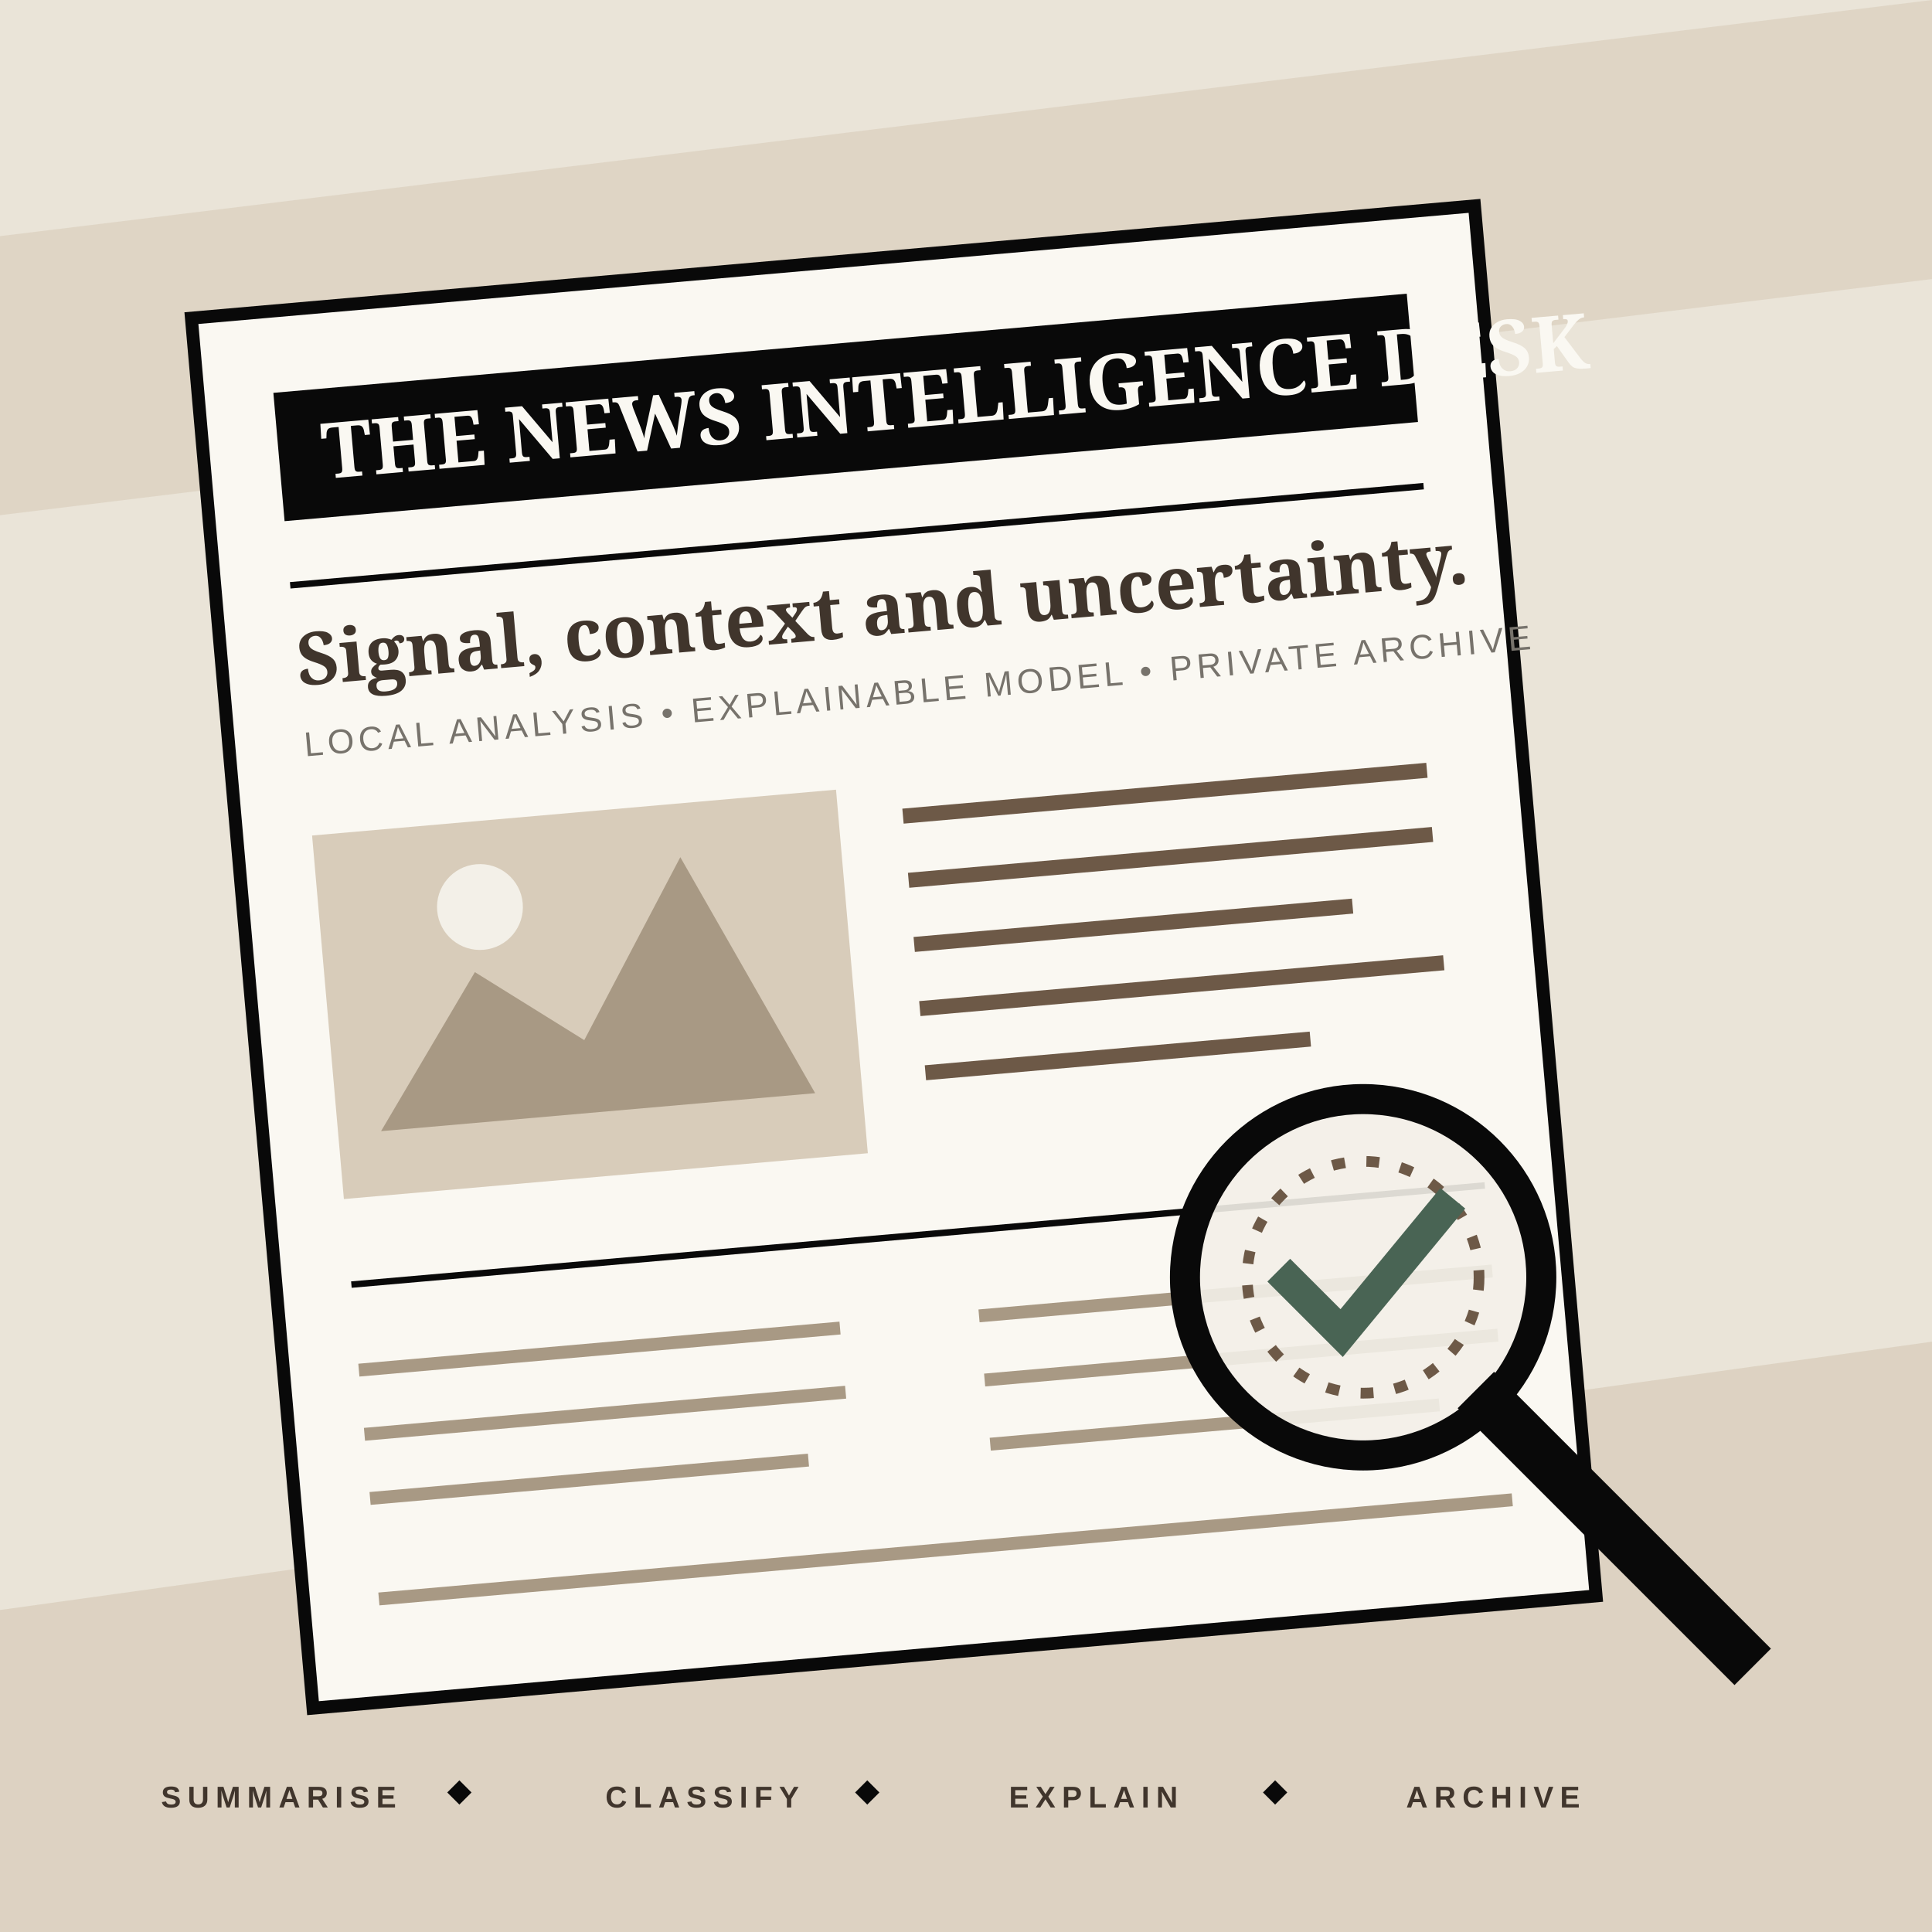
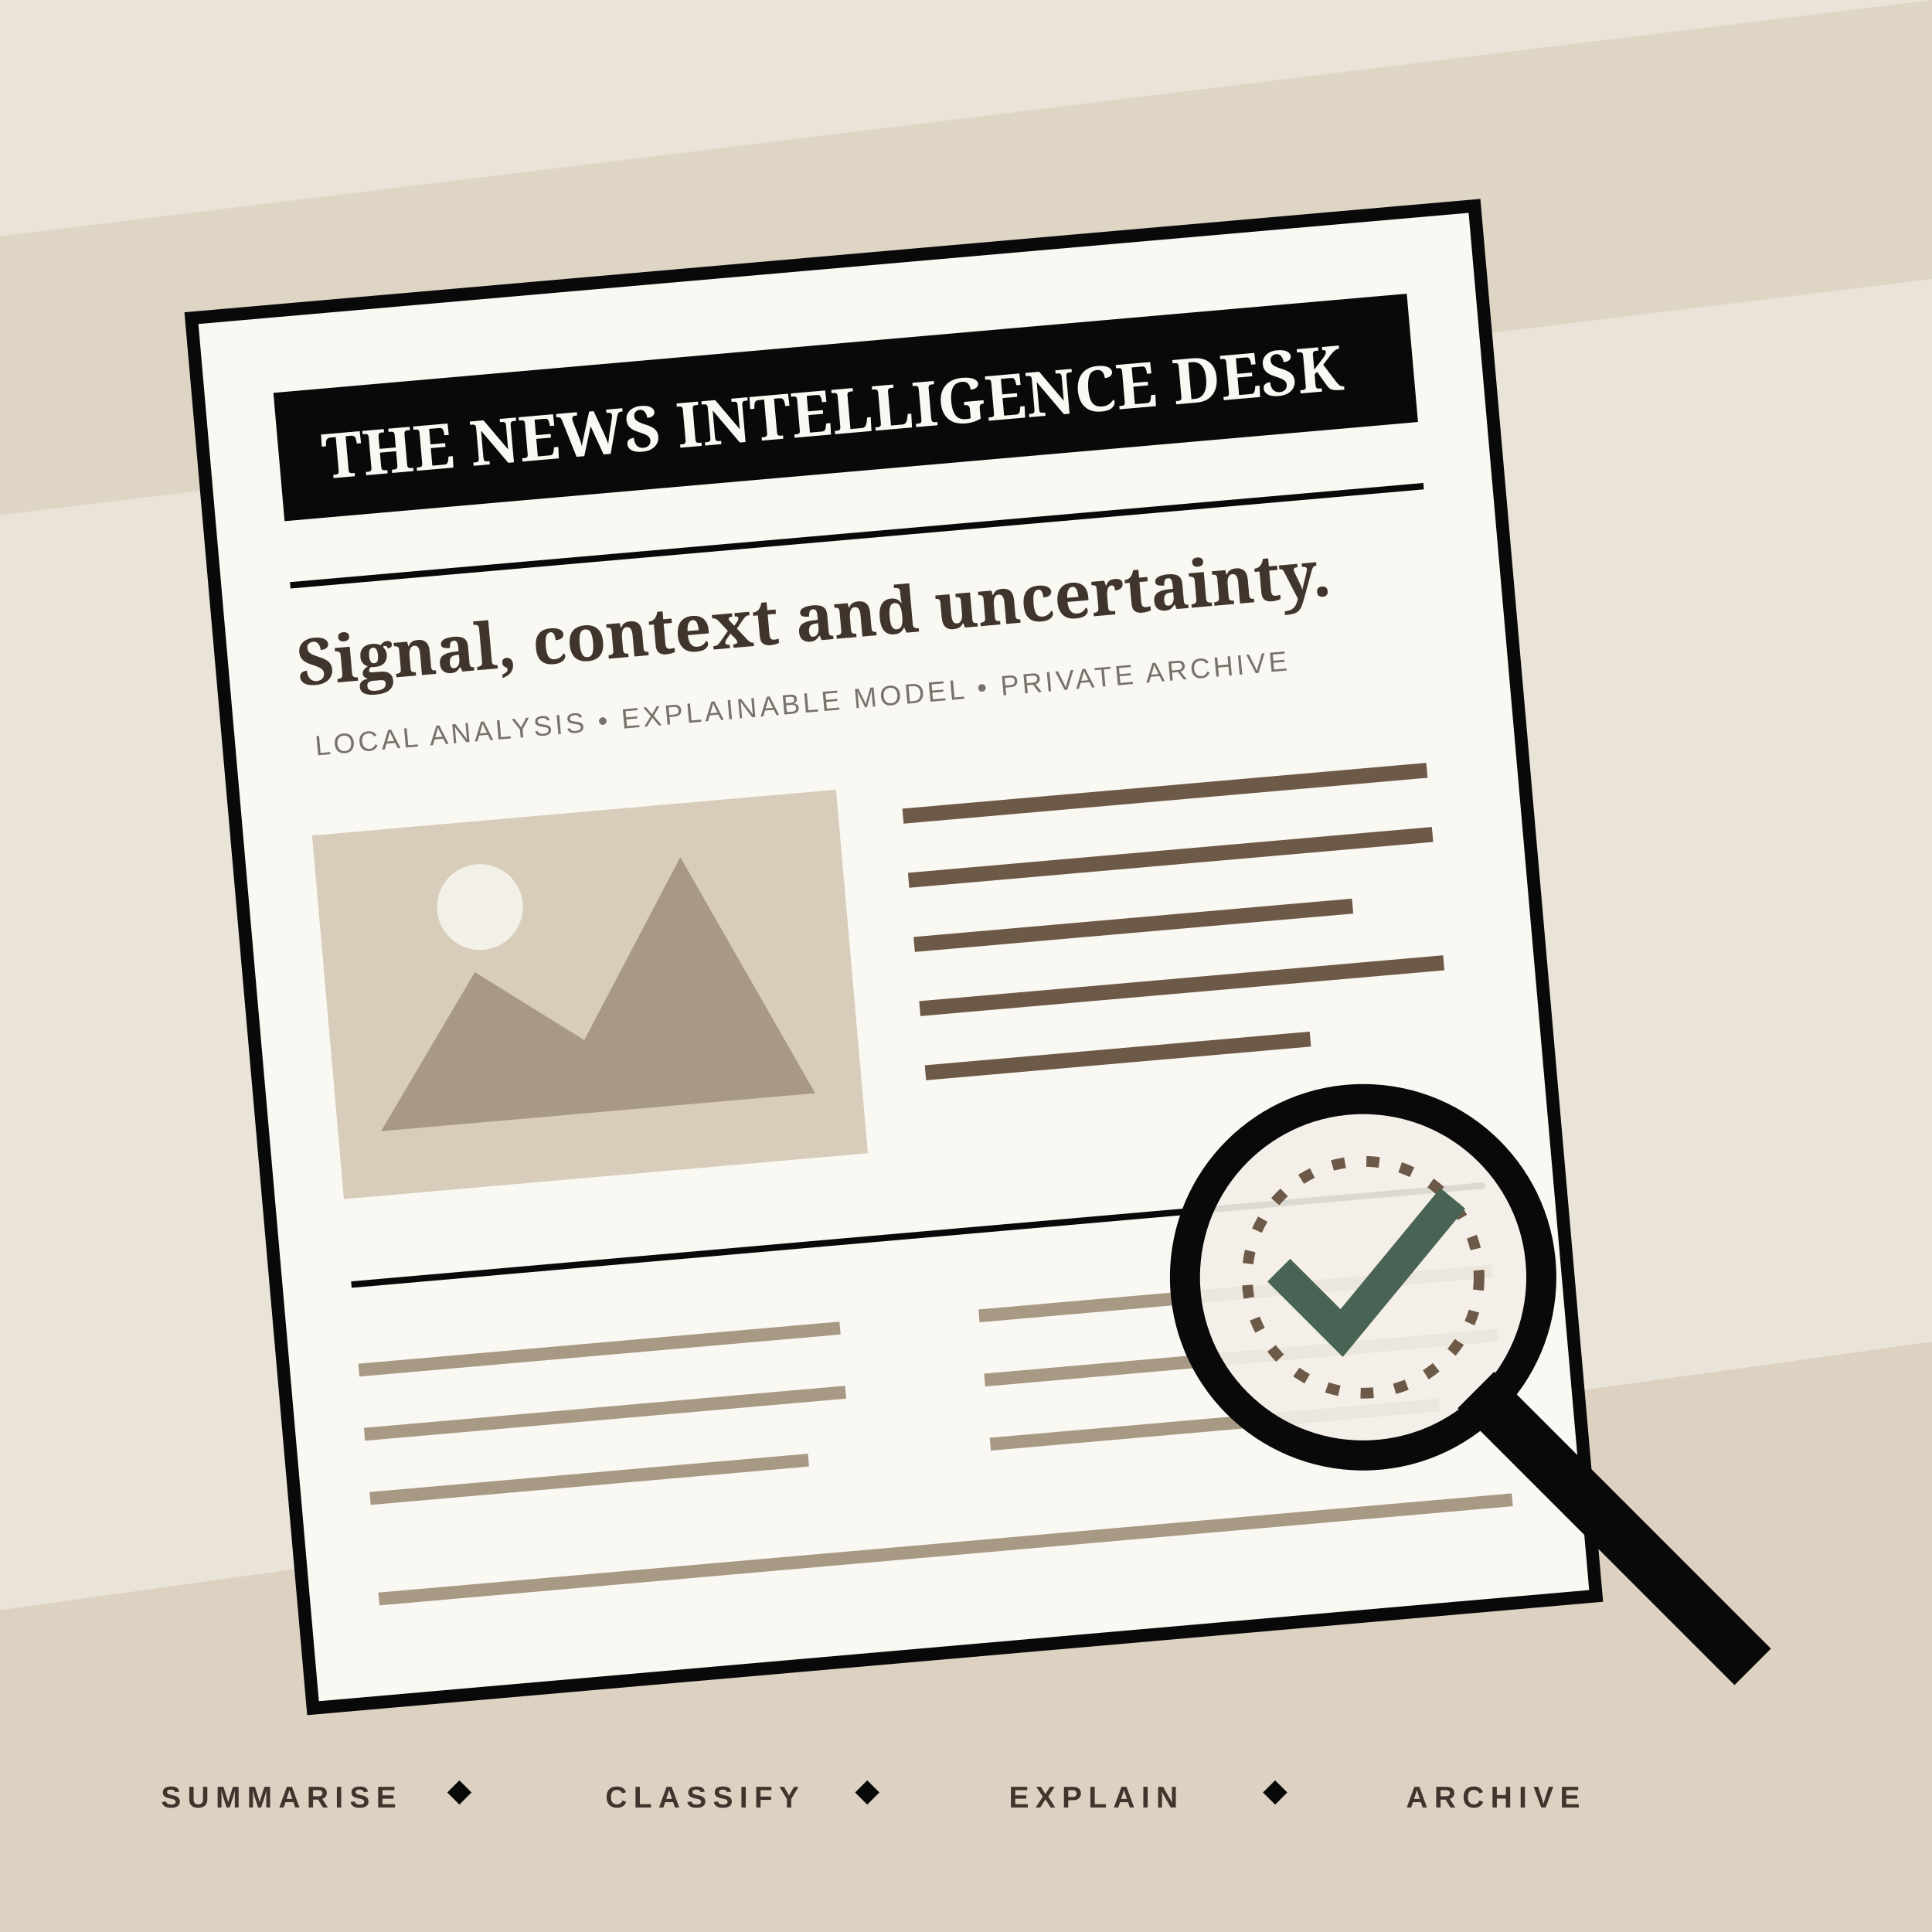
<svg xmlns="http://www.w3.org/2000/svg" width="900" height="900" viewBox="0 0 900 900" role="img" aria-labelledby="title desc">
  <rect width="900" height="900" fill="#EAE4D8" />
  <path d="M0 110 900 0v130L0 240Z" fill="#D8CCBA" opacity=".62" />
  <path d="M0 750 900 625v275H0Z" fill="#D8CCBA" opacity=".72" />
  <g transform="translate(115 120) rotate(-5 310 310)">
    <rect x="0" y="0" width="600" height="650" fill="#FAF8F2" stroke="#090909" stroke-width="6" />
    <rect x="35" y="38" width="530" height="60" fill="#090909" />
-     <text x="55" y="80" fill="#FAF8F2" font-family="Georgia,serif" font-size="36" font-weight="700">THE NEWS INTELLIGENCE DESK</text>
+     <text x="55" y="80" fill="#FAF8F2" font-family="Georgia,serif" font-size="29" font-weight="700" textLength="490" lengthAdjust="spacingAndGlyphs">THE NEWS INTELLIGENCE DESK</text>
    <line x1="35" y1="128" x2="565" y2="128" stroke="#090909" stroke-width="3" />
-     <text x="35" y="175" fill="#40352C" font-family="Georgia,serif" font-size="34" font-weight="700">Signal, context and uncertainty.</text>
-     <text x="35" y="208" fill="#77736C" font-family="Arial,sans-serif" font-size="16" letter-spacing="2">LOCAL ANALYSIS • EXPLAINABLE MODEL • PRIVATE ARCHIVE</text>
+     <text x="35" y="175" fill="#40352C" font-family="Georgia,serif" font-size="30" font-weight="700" textLength="515" lengthAdjust="spacingAndGlyphs">Signal, context and uncertainty.</text>
+     <text x="40" y="208" fill="#77736C" font-family="Arial,sans-serif" font-size="13" letter-spacing="1.4" textLength="520" lengthAdjust="spacingAndGlyphs">LOCAL ANALYSIS • EXPLAINABLE MODEL • PRIVATE ARCHIVE</text>
    <rect x="35" y="245" width="245" height="170" fill="#D8CCBA" />
    <path d="M55 385 105 315l48 36 52-81 53 115Z" fill="#A89984" />
    <circle cx="110" cy="285" r="20" fill="#F3F0E8" />
    <g stroke="#6D5947" stroke-width="7">
      <line x1="310" y1="260" x2="555" y2="260" />
      <line x1="310" y1="290" x2="555" y2="290" />
      <line x1="310" y1="320" x2="515" y2="320" />
      <line x1="310" y1="350" x2="555" y2="350" />
      <line x1="310" y1="380" x2="490" y2="380" />
    </g>
    <line x1="35" y1="455" x2="565" y2="455" stroke="#090909" stroke-width="3" />
    <g stroke="#A89984" stroke-width="6">
      <line x1="35" y1="495" x2="260" y2="495" />
      <line x1="35" y1="525" x2="260" y2="525" />
      <line x1="35" y1="555" x2="240" y2="555" />
      <line x1="325" y1="495" x2="565" y2="495" />
      <line x1="325" y1="525" x2="565" y2="525" />
      <line x1="325" y1="555" x2="535" y2="555" />
      <line x1="35" y1="602" x2="565" y2="602" />
    </g>
  </g>
  <g transform="translate(545 505)">
    <circle cx="90" cy="90" r="83" fill="#F3F0E8" fill-opacity=".9" stroke="#090909" stroke-width="14" />
    <circle cx="90" cy="90" r="54" fill="none" stroke="#6D5947" stroke-width="5" stroke-dasharray="6 10" />
    <path d="m151 151 112 112" stroke="#090909" stroke-width="24" stroke-linecap="square" />
    <path d="m56 92 24 24 47-57" fill="none" stroke="#496454" stroke-width="15" stroke-linecap="square" stroke-linejoin="miter" />
  </g>
  <g fill="#40352C" font-family="Arial,sans-serif" font-size="14" font-weight="700" letter-spacing="3">
    <text x="75" y="842">SUMMARISE</text>
    <text x="282" y="842">CLASSIFY</text>
    <text x="470" y="842">EXPLAIN</text>
    <text x="655" y="842">ARCHIVE</text>
  </g>
  <g fill="#090909">
    <rect x="210" y="831" width="8" height="8" transform="rotate(45 214 835)" />
    <rect x="400" y="831" width="8" height="8" transform="rotate(45 404 835)" />
    <rect x="590" y="831" width="8" height="8" transform="rotate(45 594 835)" />
  </g>
</svg>
